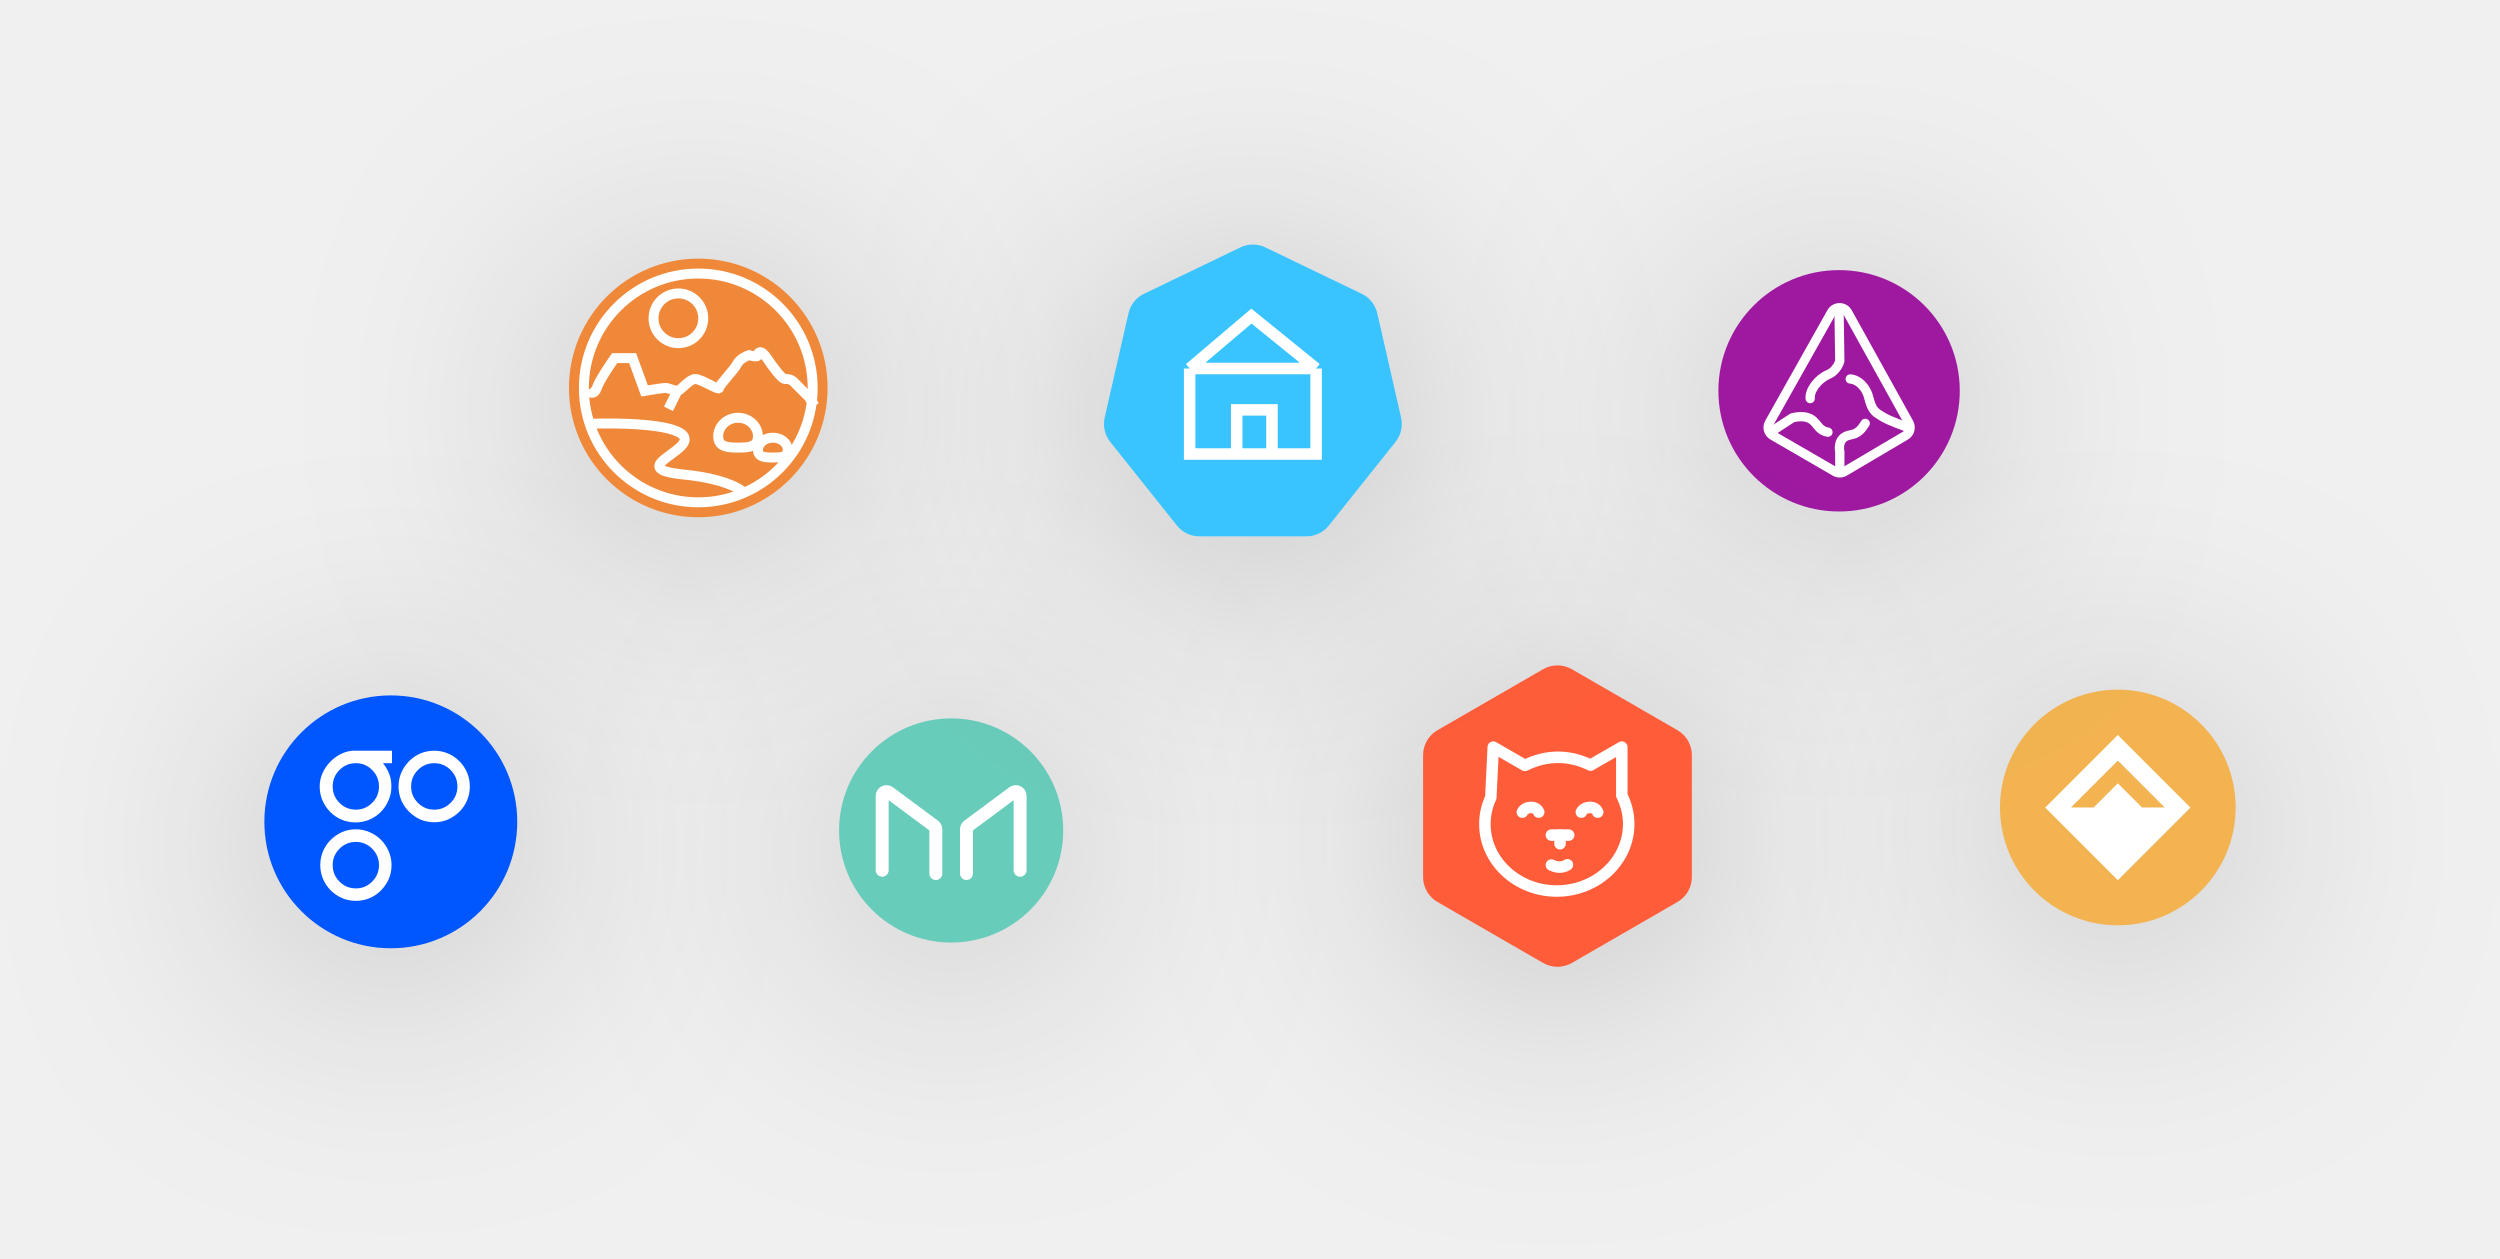
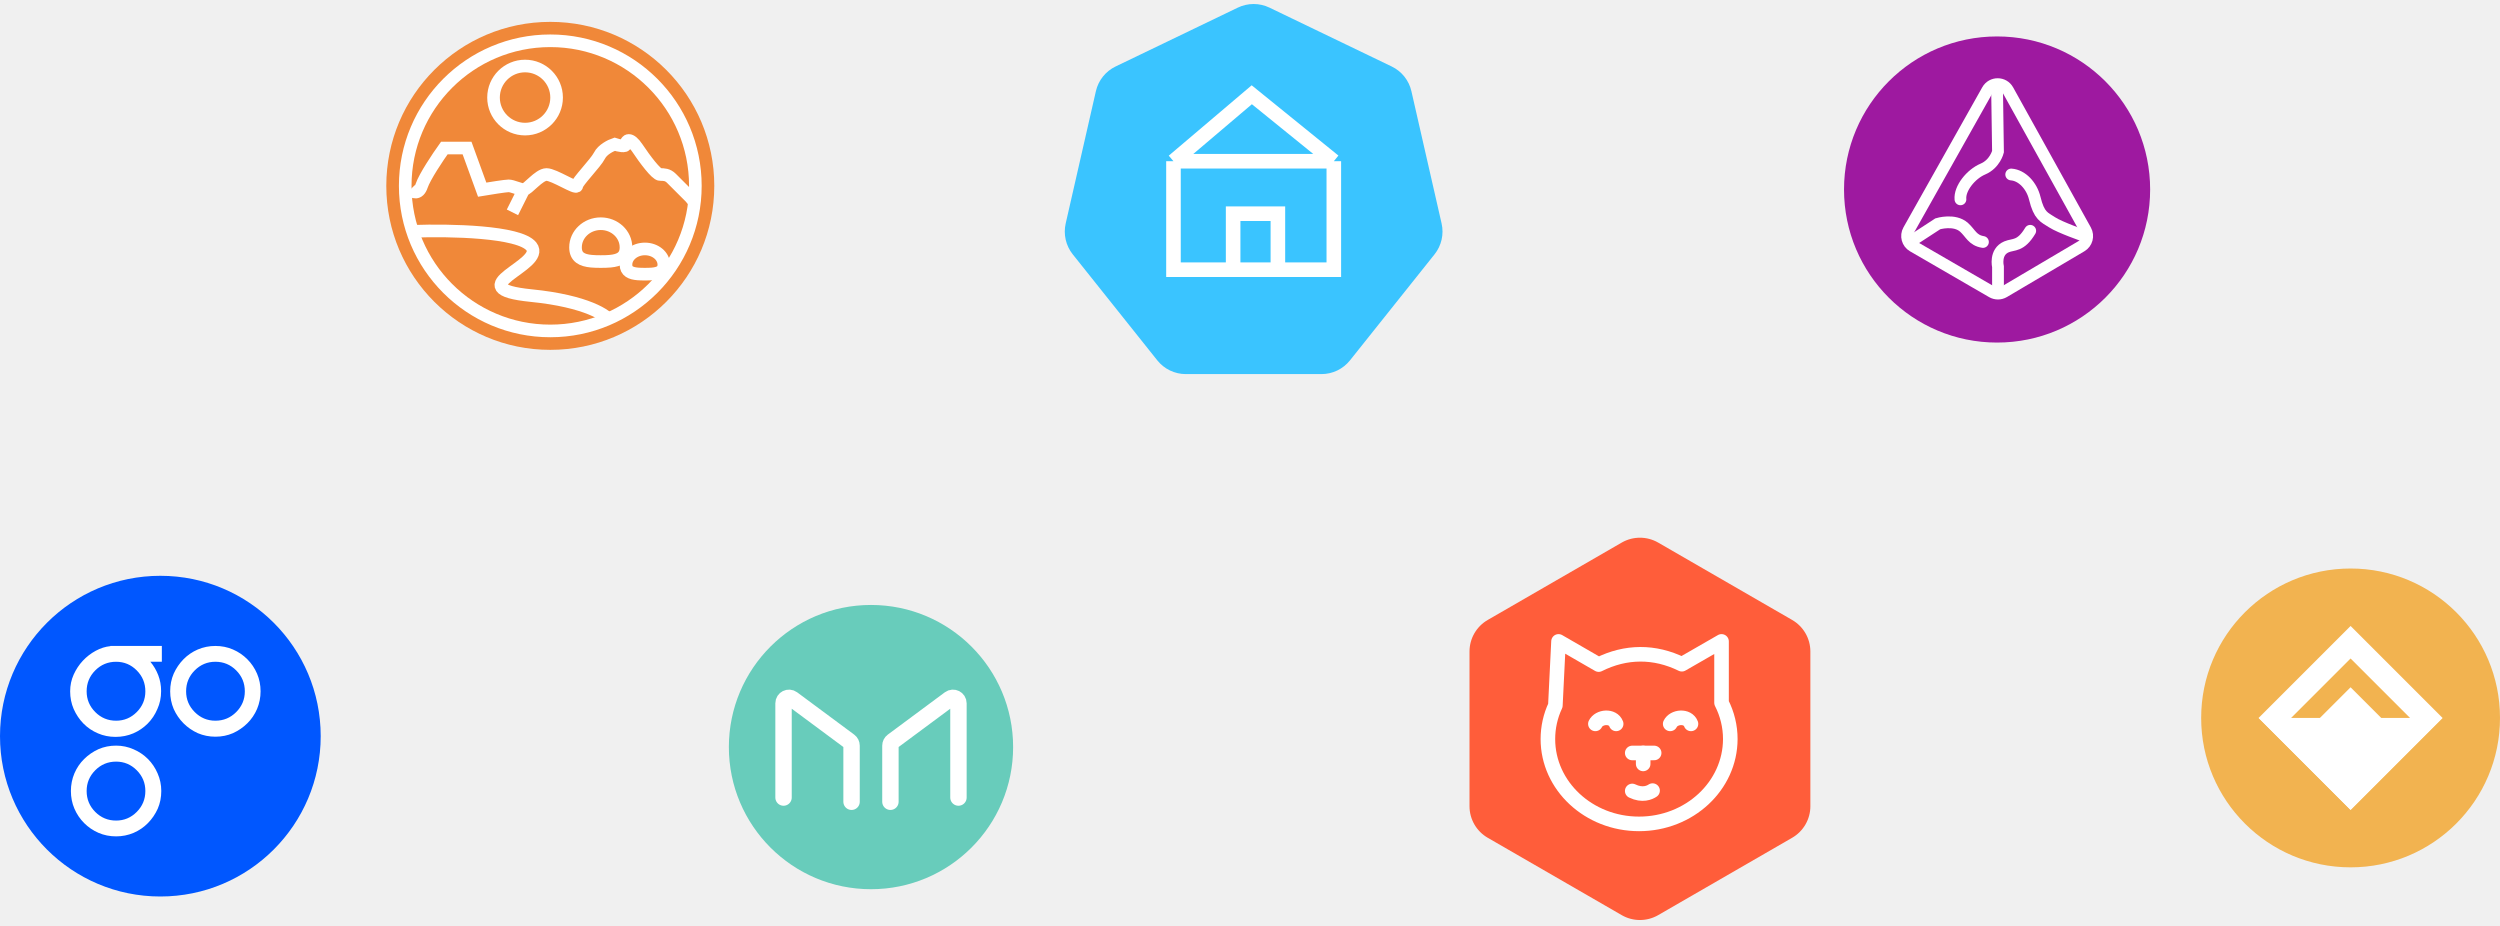
- <svg xmlns="http://www.w3.org/2000/svg" width="435" height="219" viewBox="0 0 435 219" fill="none">
-   <g filter="url(#filter0_d)">
-     <circle cx="68" cy="143" r="22" fill="#0057FF" />
-     <path fill-rule="evenodd" clip-rule="evenodd" d="M61.928 144.3C62.775 144.3 63.58 144.47 64.342 144.81C65.087 145.133 65.74 145.576 66.299 146.137C66.858 146.698 67.298 147.353 67.62 148.101C67.959 148.867 68.128 149.675 68.128 150.525C68.128 151.392 67.968 152.2 67.645 152.949C67.307 153.697 66.858 154.356 66.299 154.926C65.74 155.496 65.087 155.942 64.342 156.265C63.58 156.588 62.775 156.75 61.928 156.75C61.063 156.75 60.259 156.588 59.513 156.265C58.768 155.942 58.111 155.496 57.544 154.926C56.976 154.356 56.532 153.697 56.21 152.949C55.888 152.2 55.727 151.392 55.727 150.525C55.727 149.675 55.888 148.867 56.21 148.101C56.532 147.353 56.976 146.698 57.544 146.137C58.111 145.576 58.768 145.125 59.513 144.785C60.259 144.462 61.063 144.3 61.928 144.3ZM61.928 154.582C63.029 154.582 63.973 154.186 64.761 153.395C65.549 152.604 65.943 151.648 65.943 150.525C65.943 149.42 65.549 148.471 64.761 147.68C63.973 146.89 63.029 146.494 61.928 146.494C60.809 146.494 59.856 146.89 59.069 147.68C58.281 148.471 57.887 149.42 57.887 150.525C57.887 151.648 58.281 152.604 59.069 153.395C59.856 154.186 60.809 154.582 61.928 154.582ZM75.549 130.625C76.413 130.625 77.218 130.787 77.963 131.11C78.709 131.433 79.365 131.879 79.933 132.449C80.501 133.019 80.945 133.678 81.267 134.426C81.589 135.175 81.75 135.983 81.75 136.85C81.75 137.7 81.589 138.508 81.267 139.274C80.945 140.022 80.501 140.677 79.933 141.238C79.365 141.799 78.709 142.25 77.963 142.59C77.218 142.913 76.413 143.075 75.549 143.075C74.702 143.075 73.897 142.913 73.135 142.59C72.389 142.25 71.737 141.799 71.178 141.238C70.619 140.677 70.17 140.022 69.831 139.274C69.509 138.508 69.348 137.7 69.348 136.85C69.348 135.983 69.509 135.175 69.831 134.426C70.17 133.678 70.619 133.019 71.178 132.449C71.737 131.879 72.389 131.433 73.135 131.11C73.897 130.787 74.702 130.625 75.549 130.625ZM75.549 140.881C76.667 140.881 77.62 140.486 78.408 139.695C79.196 138.904 79.59 137.956 79.59 136.85C79.59 135.727 79.196 134.771 78.408 133.98C77.62 133.189 76.668 132.794 75.549 132.794C74.448 132.794 73.503 133.189 72.716 133.98C71.928 134.771 71.534 135.727 71.534 136.85C71.534 137.956 71.928 138.904 72.716 139.695C73.503 140.486 74.448 140.881 75.549 140.881ZM61.14 130.625H68.205V132.794H66.629C67.086 133.338 67.447 133.95 67.709 134.63C67.972 135.311 68.103 136.034 68.103 136.799V136.85C68.103 137.718 67.934 138.525 67.595 139.274C67.273 140.039 66.828 140.707 66.26 141.277C65.693 141.846 65.036 142.293 64.291 142.616C63.529 142.939 62.715 143.101 61.851 143.101C60.987 143.101 60.182 142.939 59.437 142.616C58.675 142.293 58.014 141.846 57.455 141.277C56.896 140.707 56.447 140.039 56.108 139.274C55.786 138.525 55.625 137.718 55.625 136.85C55.625 136.034 55.786 135.268 56.108 134.554C56.43 133.84 56.849 133.206 57.366 132.653C57.883 132.101 58.471 131.646 59.132 131.288C59.793 130.931 60.462 130.719 61.14 130.651L61.14 130.625ZM65.943 136.85C65.943 135.728 65.549 134.771 64.761 133.98C63.973 133.189 63.029 132.794 61.928 132.794C60.809 132.794 59.856 133.189 59.069 133.98C58.281 134.771 57.887 135.727 57.887 136.85C57.887 137.956 58.281 138.904 59.069 139.695C59.856 140.486 60.809 140.881 61.928 140.881C63.029 140.881 63.973 140.486 64.761 139.695C65.549 138.904 65.943 137.956 65.943 136.85Z" fill="white" />
-   </g>
-   <g filter="url(#filter1_d)">
-     <circle cx="121.5" cy="67.5" r="22.5" fill="#F08839" />
-     <path d="M102.807 73.731C107.653 73.558 117.241 73.731 118.903 75.808C120.98 78.404 108.518 81.519 118.903 82.558C126.445 83.312 129.46 85.327 129.807 86.192" stroke="white" stroke-width="1.731" />
-     <circle cx="121.5" cy="67.5" r="19.904" stroke="white" stroke-width="1.731" />
-     <circle cx="118.039" cy="55.385" r="4.327" stroke="white" stroke-width="1.731" />
-     <path d="M102.289 68.019C102.635 68.365 103.431 68.746 103.847 67.499C104.262 66.253 106.097 63.519 106.962 62.307H110.078L112.154 68.019C113.193 67.846 115.374 67.499 115.789 67.499C116.308 67.499 117.347 68.019 117.866 68.019M117.866 68.019C118.385 68.019 119.943 65.942 120.981 65.942C122.02 65.942 125.135 68.019 125.135 67.499C125.135 66.98 127.731 64.384 128.251 63.346C128.666 62.515 129.808 61.961 130.328 61.788C130.847 61.961 131.885 62.203 131.885 61.788C131.885 61.269 132.404 60.749 133.443 62.307C134.481 63.865 136.039 65.942 136.558 65.942C137.078 65.942 137.597 65.942 138.116 66.461C138.531 66.876 140.02 68.365 140.712 69.057L141.751 70.615M117.866 68.019L116.308 71.134" stroke="white" stroke-width="1.731" />
-     <path d="M131.885 75.938C131.885 77.299 130.99 77.716 129.722 77.837C129.321 77.876 128.882 77.885 128.423 77.885C127.964 77.885 127.526 77.876 127.125 77.837C125.857 77.716 124.962 77.299 124.962 75.938C124.962 74.145 126.512 72.692 128.423 72.692C130.335 72.692 131.885 74.145 131.885 75.938Z" stroke="white" stroke-width="1.731" />
-     <path d="M137.077 78.317C137.077 79.225 136.406 79.503 135.454 79.584C135.154 79.609 134.825 79.615 134.481 79.615C134.137 79.615 133.808 79.609 133.507 79.584C132.556 79.503 131.885 79.225 131.885 78.317C131.885 77.122 133.047 76.154 134.481 76.154C135.915 76.154 137.077 77.122 137.077 78.317Z" stroke="white" stroke-width="1.731" />
-   </g>
-   <g filter="url(#filter2_d)">
-     <circle cx="368.5" cy="140.5" r="20.5" fill="#F2B350" />
-     <rect x="368.499" y="130.114" width="14.687" height="14.687" transform="rotate(45 368.499 130.114)" stroke="white" stroke-width="3.154" />
-     <rect x="368.499" y="136.295" width="5.947" height="5.947" transform="rotate(45 368.499 136.295)" fill="white" />
-     <path d="M381.115 140.5L368.499 153.115L355.884 140.5H381.115Z" fill="white" />
-   </g>
-   <g filter="url(#filter3_d)">
-     <circle cx="320" cy="68" r="21" fill="#9E19A0" />
-     <path d="M314.973 69.35C314.829 67.859 316.406 65.89 318.06 65.191C319.715 64.491 320.124 62.811 320.124 62.811L319.999 54.269" stroke="white" stroke-width="1.615" stroke-miterlimit="10" stroke-linecap="round" />
-     <path d="M320.125 82.027V78.606C320.125 78.606 319.637 76.566 321.292 75.866C322.253 75.46 323.23 75.866 324.547 73.666" stroke="white" stroke-width="1.615" stroke-miterlimit="10" stroke-linecap="round" />
-     <path d="M308.567 74.857L311.863 72.707C311.863 72.707 314.146 72 315.476 73.197C316.368 74.001 316.625 74.967 318.061 75.199" stroke="white" stroke-width="1.615" stroke-miterlimit="10" stroke-linecap="round" />
-     <path d="M331.929 74.354C331.929 74.354 328.656 73.218 327.559 72.507C326.461 71.797 325.769 71.663 325.169 69.194C324.751 67.473 323.422 66.045 321.938 65.941" stroke="white" stroke-width="1.615" stroke-miterlimit="10" stroke-linecap="round" />
-     <path fill-rule="evenodd" clip-rule="evenodd" d="M321.494 54.375C320.88 53.27 319.293 53.265 318.673 54.366L307.859 73.589C307.426 74.36 307.692 75.336 308.457 75.779L319.307 82.065C319.812 82.357 320.436 82.355 320.939 82.058L331.57 75.779C332.323 75.334 332.585 74.37 332.161 73.604L321.494 54.375Z" stroke="white" stroke-width="1.615" stroke-miterlimit="10" stroke-linecap="round" />
-   </g>
-   <g filter="url(#filter4_d)">
-     <circle cx="165.5" cy="144.5" r="19.5" fill="#68CCBB" />
-     <path d="M177.499 151.423V138.49C177.499 137.874 176.797 137.521 176.302 137.888L168.469 143.698C168.278 143.84 168.166 144.063 168.166 144.301V152" stroke="white" stroke-width="2.25" stroke-linecap="round" />
-     <path d="M153.501 151.423V138.49C153.501 137.874 154.203 137.521 154.698 137.888L162.531 143.698C162.722 143.84 162.834 144.063 162.834 144.301V152" stroke="white" stroke-width="2.25" stroke-linecap="round" />
-   </g>
-   <g filter="url(#filter5_d)">
-     <path d="M268.5 167.557C270.047 168.45 271.953 168.45 273.5 167.557L291.883 156.943C293.43 156.05 294.383 154.4 294.383 152.613V131.387C294.383 129.6 293.43 127.95 291.883 127.057L273.5 116.443C271.953 115.55 270.047 115.55 268.5 116.443L250.117 127.057C248.57 127.95 247.617 129.6 247.617 131.387V152.613C247.617 154.4 248.57 156.05 250.117 156.943L268.5 167.557Z" fill="#FF5D3A" />
-     <path d="M259.397 138.792L259.829 130L265.337 133.181C269.063 131.316 273.01 131.296 276.751 133.132L282.195 130V138.424C282.985 139.966 283.397 141.669 283.397 143.402C283.378 149.828 277.781 155.037 270.874 155.037C263.967 155.037 258.371 149.813 258.371 143.402C258.371 141.806 258.719 140.236 259.397 138.792Z" stroke="white" stroke-width="2" stroke-linecap="round" stroke-linejoin="round" />
-     <path d="M278.003 141.316C277.551 140.118 275.632 140.299 275.151 141.316" stroke="white" stroke-width="2" stroke-linecap="round" stroke-linejoin="round" />
-     <path d="M267.738 141.316C267.287 140.118 265.367 140.299 264.886 141.316" stroke="white" stroke-width="2" stroke-linecap="round" stroke-linejoin="round" />
-     <path d="M272.951 145.307H269.942" stroke="white" stroke-width="2" stroke-linecap="round" stroke-linejoin="round" />
-     <path d="M271.443 145.307V146.809" stroke="white" stroke-width="2" stroke-linecap="round" stroke-linejoin="round" />
-     <path d="M272.734 150.471C272.327 150.746 271.34 151.203 269.941 150.52" stroke="white" stroke-width="2" stroke-linecap="round" stroke-linejoin="round" />
-   </g>
-   <g filter="url(#filter6_d)">
-     <path d="M220.169 43.045C218.798 42.385 217.202 42.385 215.831 43.045L199.06 51.121C197.689 51.781 196.693 53.03 196.355 54.513L192.213 72.661C191.874 74.144 192.23 75.701 193.178 76.891L204.784 91.444C205.733 92.633 207.171 93.326 208.693 93.326L227.307 93.326C228.829 93.326 230.267 92.633 231.216 91.444L242.822 76.891C243.77 75.701 244.126 74.144 243.787 72.661L239.645 54.513C239.307 53.03 238.311 51.781 236.94 51.121L220.169 43.045Z" fill="#3AC4FF" />
-     <path d="M207 64.12V79H215.186M207 64.12H229M207 64.12L217.744 55L229 64.12M229 64.12V79H221.326M221.326 79V71.32H215.186V79M221.326 79H215.186" stroke="white" stroke-width="2" />
-   </g>
-   <defs>
-     <filter id="filter0_d" x="0" y="79" width="136" height="136" filterUnits="userSpaceOnUse" color-interpolation-filters="sRGB">
-       <feFlood flood-opacity="0" result="BackgroundImageFix" />
-       <feColorMatrix in="SourceAlpha" type="matrix" values="0 0 0 0 0 0 0 0 0 0 0 0 0 0 0 0 0 0 127 0" />
-       <feOffset dy="4" />
-       <feGaussianBlur stdDeviation="23" />
-       <feColorMatrix type="matrix" values="0 0 0 0 0 0 0 0 0 0 0 0 0 0 0 0 0 0 0.25 0" />
-       <feBlend mode="normal" in2="BackgroundImageFix" result="effect1_dropShadow" />
-       <feBlend mode="normal" in="SourceGraphic" in2="effect1_dropShadow" result="shape" />
-     </filter>
-     <filter id="filter1_d" x="53" y="3" width="137" height="137" filterUnits="userSpaceOnUse" color-interpolation-filters="sRGB">
-       <feFlood flood-opacity="0" result="BackgroundImageFix" />
-       <feColorMatrix in="SourceAlpha" type="matrix" values="0 0 0 0 0 0 0 0 0 0 0 0 0 0 0 0 0 0 127 0" />
-       <feOffset dy="4" />
-       <feGaussianBlur stdDeviation="23" />
-       <feColorMatrix type="matrix" values="0 0 0 0 0 0 0 0 0 0 0 0 0 0 0 0 0 0 0.25 0" />
-       <feBlend mode="normal" in2="BackgroundImageFix" result="effect1_dropShadow" />
-       <feBlend mode="normal" in="SourceGraphic" in2="effect1_dropShadow" result="shape" />
-     </filter>
-     <filter id="filter2_d" x="302" y="78" width="133" height="133" filterUnits="userSpaceOnUse" color-interpolation-filters="sRGB">
-       <feFlood flood-opacity="0" result="BackgroundImageFix" />
-       <feColorMatrix in="SourceAlpha" type="matrix" values="0 0 0 0 0 0 0 0 0 0 0 0 0 0 0 0 0 0 127 0" />
-       <feOffset dy="4" />
-       <feGaussianBlur stdDeviation="23" />
-       <feColorMatrix type="matrix" values="0 0 0 0 0 0 0 0 0 0 0 0 0 0 0 0 0 0 0.25 0" />
-       <feBlend mode="normal" in2="BackgroundImageFix" result="effect1_dropShadow" />
-       <feBlend mode="normal" in="SourceGraphic" in2="effect1_dropShadow" result="shape" />
-     </filter>
-     <filter id="filter3_d" x="253" y="5" width="134" height="134" filterUnits="userSpaceOnUse" color-interpolation-filters="sRGB">
-       <feFlood flood-opacity="0" result="BackgroundImageFix" />
-       <feColorMatrix in="SourceAlpha" type="matrix" values="0 0 0 0 0 0 0 0 0 0 0 0 0 0 0 0 0 0 127 0" />
-       <feOffset dy="4" />
-       <feGaussianBlur stdDeviation="23" />
-       <feColorMatrix type="matrix" values="0 0 0 0 0 0 0 0 0 0 0 0 0 0 0 0 0 0 0.25 0" />
-       <feBlend mode="normal" in2="BackgroundImageFix" result="effect1_dropShadow" />
-       <feBlend mode="normal" in="SourceGraphic" in2="effect1_dropShadow" result="shape" />
-     </filter>
-     <filter id="filter4_d" x="100" y="83" width="131" height="131" filterUnits="userSpaceOnUse" color-interpolation-filters="sRGB">
-       <feFlood flood-opacity="0" result="BackgroundImageFix" />
-       <feColorMatrix in="SourceAlpha" type="matrix" values="0 0 0 0 0 0 0 0 0 0 0 0 0 0 0 0 0 0 127 0" />
-       <feOffset dy="4" />
-       <feGaussianBlur stdDeviation="23" />
-       <feColorMatrix type="matrix" values="0 0 0 0 0 0 0 0 0 0 0 0 0 0 0 0 0 0 0.25 0" />
-       <feBlend mode="normal" in2="BackgroundImageFix" result="effect1_dropShadow" />
-       <feBlend mode="normal" in="SourceGraphic" in2="effect1_dropShadow" result="shape" />
-     </filter>
-     <filter id="filter5_d" x="201.617" y="73.773" width="138.765" height="144.453" filterUnits="userSpaceOnUse" color-interpolation-filters="sRGB">
-       <feFlood flood-opacity="0" result="BackgroundImageFix" />
-       <feColorMatrix in="SourceAlpha" type="matrix" values="0 0 0 0 0 0 0 0 0 0 0 0 0 0 0 0 0 0 127 0" />
-       <feOffset dy="4" />
-       <feGaussianBlur stdDeviation="23" />
-       <feColorMatrix type="matrix" values="0 0 0 0 0 0 0 0 0 0 0 0 0 0 0 0 0 0 0.25 0" />
-       <feBlend mode="normal" in2="BackgroundImageFix" result="effect1_dropShadow" />
-       <feBlend mode="normal" in="SourceGraphic" in2="effect1_dropShadow" result="shape" />
-     </filter>
-     <filter id="filter6_d" x="146.087" y="0.55" width="143.825" height="142.777" filterUnits="userSpaceOnUse" color-interpolation-filters="sRGB">
-       <feFlood flood-opacity="0" result="BackgroundImageFix" />
-       <feColorMatrix in="SourceAlpha" type="matrix" values="0 0 0 0 0 0 0 0 0 0 0 0 0 0 0 0 0 0 127 0" />
-       <feOffset dy="4" />
-       <feGaussianBlur stdDeviation="23" />
-       <feColorMatrix type="matrix" values="0 0 0 0 0 0 0 0 0 0 0 0 0 0 0 0 0 0 0.25 0" />
-       <feBlend mode="normal" in2="BackgroundImageFix" result="effect1_dropShadow" />
-       <feBlend mode="normal" in="SourceGraphic" in2="effect1_dropShadow" result="shape" />
-     </filter>
-   </defs>
+ <svg xmlns="http://www.w3.org/2000/svg" width="343" height="127" viewBox="0 0 343 127" fill="none">
+   <circle cx="22" cy="101" r="22" fill="#0057FF" />
+   <path fill-rule="evenodd" clip-rule="evenodd" d="M15.928 102.3C16.775 102.3 17.579 102.47 18.342 102.81C19.087 103.133 19.74 103.576 20.299 104.137C20.858 104.698 21.298 105.353 21.62 106.101C21.959 106.867 22.128 107.675 22.128 108.525C22.128 109.392 21.968 110.2 21.645 110.949C21.307 111.697 20.858 112.356 20.299 112.926C19.739 113.496 19.087 113.942 18.342 114.265C17.579 114.588 16.775 114.75 15.928 114.75C15.063 114.75 14.259 114.588 13.513 114.265C12.768 113.942 12.111 113.496 11.544 112.926C10.976 112.356 10.531 111.697 10.21 110.949C9.888 110.2 9.727 109.392 9.727 108.525C9.727 107.675 9.888 106.867 10.21 106.101C10.531 105.353 10.976 104.698 11.544 104.137C12.111 103.576 12.768 103.125 13.513 102.785C14.259 102.462 15.063 102.3 15.928 102.3ZM15.928 112.582C17.029 112.582 17.973 112.186 18.761 111.395C19.549 110.604 19.943 109.648 19.943 108.525C19.943 107.42 19.549 106.471 18.761 105.68C17.973 104.89 17.029 104.494 15.928 104.494C14.809 104.494 13.856 104.89 13.069 105.68C12.281 106.471 11.887 107.42 11.887 108.525C11.887 109.648 12.281 110.604 13.069 111.395C13.856 112.186 14.809 112.582 15.928 112.582ZM29.549 88.625C30.413 88.625 31.218 88.787 31.963 89.11C32.709 89.433 33.365 89.879 33.933 90.449C34.501 91.019 34.945 91.678 35.267 92.426C35.589 93.175 35.75 93.983 35.75 94.85C35.75 95.7 35.589 96.508 35.267 97.274C34.945 98.022 34.501 98.677 33.933 99.238C33.365 99.799 32.709 100.25 31.963 100.59C31.218 100.913 30.413 101.075 29.549 101.075C28.702 101.075 27.897 100.913 27.135 100.59C26.389 100.25 25.737 99.799 25.178 99.238C24.619 98.677 24.17 98.022 23.831 97.274C23.509 96.508 23.348 95.7 23.348 94.85C23.348 93.983 23.509 93.175 23.831 92.426C24.17 91.678 24.619 91.019 25.178 90.449C25.737 89.879 26.39 89.433 27.135 89.11C27.897 88.787 28.702 88.625 29.549 88.625ZM29.549 98.881C30.667 98.881 31.62 98.486 32.408 97.695C33.196 96.904 33.59 95.956 33.59 94.85C33.59 93.728 33.196 92.771 32.408 91.98C31.62 91.189 30.668 90.793 29.549 90.793C28.448 90.793 27.503 91.189 26.716 91.98C25.928 92.771 25.534 93.727 25.534 94.85C25.534 95.956 25.928 96.904 26.716 97.695C27.503 98.486 28.448 98.881 29.549 98.881ZM15.14 88.625H22.205V90.794H20.629C21.086 91.338 21.447 91.95 21.709 92.63C21.972 93.311 22.103 94.034 22.103 94.799V94.85C22.103 95.718 21.934 96.525 21.595 97.274C21.273 98.039 20.828 98.707 20.261 99.277C19.693 99.846 19.036 100.293 18.291 100.616C17.529 100.939 16.715 101.101 15.851 101.101C14.987 101.101 14.182 100.939 13.437 100.616C12.675 100.293 12.014 99.846 11.455 99.277C10.896 98.707 10.447 98.039 10.108 97.274C9.786 96.525 9.625 95.718 9.625 94.85C9.625 94.034 9.786 93.268 10.108 92.554C10.43 91.84 10.849 91.206 11.366 90.653C11.883 90.101 12.471 89.646 13.132 89.288C13.793 88.931 14.462 88.719 15.14 88.651L15.14 88.625ZM19.943 94.85C19.943 93.728 19.549 92.771 18.761 91.98C17.973 91.189 17.029 90.794 15.928 90.794C14.809 90.794 13.856 91.189 13.069 91.98C12.281 92.771 11.887 93.727 11.887 94.85C11.887 95.956 12.281 96.904 13.069 97.695C13.856 98.486 14.809 98.881 15.928 98.881C17.029 98.881 17.973 98.486 18.761 97.695C19.549 96.904 19.943 95.956 19.943 94.85Z" fill="white" />
+   <circle cx="75.5" cy="25.5" r="22.5" fill="#F08839" />
+   <path d="M56.807 31.731C61.653 31.558 71.241 31.731 72.903 33.808C74.98 36.404 62.518 39.519 72.903 40.558C80.445 41.312 83.46 43.327 83.807 44.192" stroke="white" stroke-width="1.731" />
+   <circle cx="75.5" cy="25.5" r="19.904" stroke="white" stroke-width="1.731" />
+   <circle cx="72.039" cy="13.385" r="4.327" stroke="white" stroke-width="1.731" />
+   <path d="M56.289 26.019C56.635 26.365 57.431 26.745 57.847 25.499C58.262 24.253 60.097 21.519 60.962 20.307H64.078L66.154 26.019C67.193 25.846 69.374 25.499 69.789 25.499C70.308 25.499 71.347 26.019 71.866 26.019M71.866 26.019C72.385 26.019 73.943 23.942 74.981 23.942C76.02 23.942 79.135 26.019 79.135 25.499C79.135 24.98 81.731 22.384 82.251 21.346C82.666 20.515 83.808 19.961 84.328 19.788C84.847 19.961 85.885 20.203 85.885 19.788C85.885 19.269 86.404 18.749 87.443 20.307C88.481 21.865 90.039 23.942 90.558 23.942C91.078 23.942 91.597 23.942 92.116 24.461C92.531 24.876 94.02 26.365 94.712 27.057L95.5 28M71.866 26.019L70.308 29.134" stroke="white" stroke-width="1.731" />
+   <path d="M85.885 33.938C85.885 35.3 84.99 35.716 83.722 35.837C83.321 35.876 82.882 35.885 82.424 35.885C81.964 35.885 81.526 35.876 81.125 35.837C79.857 35.716 78.962 35.3 78.962 33.938C78.962 32.145 80.512 30.692 82.424 30.692C84.335 30.692 85.885 32.145 85.885 33.938Z" stroke="white" stroke-width="1.731" />
+   <path d="M91.077 36.317C91.077 37.225 90.406 37.503 89.454 37.584C89.154 37.609 88.825 37.615 88.481 37.615C88.137 37.615 87.808 37.609 87.507 37.584C86.556 37.503 85.885 37.225 85.885 36.317C85.885 35.122 87.047 34.154 88.481 34.154C89.915 34.154 91.077 35.122 91.077 36.317Z" stroke="white" stroke-width="1.731" />
+   <circle cx="322.5" cy="98.5" r="20.5" fill="#F2B350" />
+   <rect x="322.499" y="88.114" width="14.687" height="14.687" transform="rotate(45 322.499 88.1144)" stroke="white" stroke-width="3.154" />
+   <rect x="322.499" y="94.295" width="5.947" height="5.947" transform="rotate(45 322.499 94.2949)" fill="white" />
+   <path d="M335.115 98.5L322.499 111.115L309.884 98.5H335.115Z" fill="white" />
+   <circle cx="274" cy="26" r="21" fill="#9E19A0" />
+   <path d="M268.973 27.35C268.829 25.859 270.406 23.89 272.06 23.191C273.715 22.491 274.124 20.811 274.124 20.811L273.999 12.269" stroke="white" stroke-width="1.615" stroke-miterlimit="10" stroke-linecap="round" />
+   <path d="M274.125 40.027V36.605C274.125 36.605 273.637 34.566 275.292 33.866C276.253 33.46 277.23 33.866 278.547 31.666" stroke="white" stroke-width="1.615" stroke-miterlimit="10" stroke-linecap="round" />
+   <path d="M262.567 32.857L265.863 30.707C265.863 30.707 268.146 30 269.476 31.197C270.368 32.001 270.625 32.967 272.061 33.199" stroke="white" stroke-width="1.615" stroke-miterlimit="10" stroke-linecap="round" />
+   <path d="M285.929 32.354C285.929 32.354 282.656 31.218 281.559 30.507C280.461 29.797 279.769 29.663 279.169 27.194C278.751 25.473 277.422 24.045 275.938 23.941" stroke="white" stroke-width="1.615" stroke-miterlimit="10" stroke-linecap="round" />
+   <path fill-rule="evenodd" clip-rule="evenodd" d="M275.494 12.375C274.88 11.27 273.293 11.265 272.673 12.366L261.859 31.589C261.426 32.36 261.692 33.336 262.457 33.779L273.307 40.065C273.812 40.357 274.436 40.355 274.939 40.058L285.57 33.779C286.323 33.334 286.585 32.37 286.161 31.604L275.494 12.375Z" stroke="white" stroke-width="1.615" stroke-miterlimit="10" stroke-linecap="round" />
+   <circle cx="119.5" cy="102.5" r="19.5" fill="#68CCBB" />
+   <path d="M131.499 109.423V96.49C131.499 95.874 130.797 95.521 130.302 95.888L122.469 101.698C122.278 101.84 122.166 102.063 122.166 102.301V110" stroke="white" stroke-width="2.25" stroke-linecap="round" />
+   <path d="M107.501 109.423V96.49C107.501 95.874 108.203 95.521 108.698 95.888L116.531 101.698C116.722 101.84 116.834 102.063 116.834 102.301V110" stroke="white" stroke-width="2.25" stroke-linecap="round" />
+   <path d="M222.5 125.557C224.047 126.45 225.953 126.45 227.5 125.557L245.883 114.943C247.43 114.05 248.383 112.4 248.383 110.613V89.387C248.383 87.6 247.43 85.95 245.883 85.057L227.5 74.443C225.953 73.55 224.047 73.55 222.5 74.443L204.117 85.057C202.57 85.95 201.617 87.6 201.617 89.387V110.613C201.617 112.4 202.57 114.05 204.117 114.943L222.5 125.557Z" fill="#FF5D3A" />
+   <path d="M213.397 96.792L213.829 88L219.337 91.181C223.063 89.316 227.01 89.296 230.751 91.132L236.195 88V96.424C236.985 97.966 237.397 99.669 237.397 101.402C237.378 107.828 231.781 113.037 224.874 113.037C217.967 113.037 212.371 107.813 212.371 101.402C212.371 99.806 212.719 98.236 213.397 96.792Z" stroke="white" stroke-width="2" stroke-linecap="round" stroke-linejoin="round" />
+   <path d="M232.003 99.316C231.551 98.118 229.632 98.299 229.151 99.316" stroke="white" stroke-width="2" stroke-linecap="round" stroke-linejoin="round" />
+   <path d="M221.738 99.316C221.287 98.118 219.367 98.299 218.886 99.316" stroke="white" stroke-width="2" stroke-linecap="round" stroke-linejoin="round" />
+   <path d="M226.951 103.307H223.942" stroke="white" stroke-width="2" stroke-linecap="round" stroke-linejoin="round" />
+   <path d="M225.443 103.307V104.809" stroke="white" stroke-width="2" stroke-linecap="round" stroke-linejoin="round" />
+   <path d="M226.734 108.471C226.327 108.746 225.34 109.203 223.941 108.52" stroke="white" stroke-width="2" stroke-linecap="round" stroke-linejoin="round" />
+   <path d="M174.169 1.045C172.798 0.385 171.202 0.385 169.831 1.045L153.06 9.121C151.689 9.781 150.693 11.03 150.355 12.513L146.213 30.661C145.874 32.144 146.23 33.701 147.178 34.891L158.784 49.444C159.733 50.633 161.171 51.326 162.693 51.326L181.307 51.326C182.829 51.326 184.267 50.633 185.216 49.444L196.822 34.891C197.77 33.701 198.126 32.144 197.787 30.661L193.645 12.513C193.307 11.03 192.311 9.781 190.94 9.121L174.169 1.045Z" fill="#3AC4FF" />
+   <path d="M161 22.12V37H169.186M161 22.12H183M161 22.12L171.744 13L183 22.12M183 22.12V37H175.326M175.326 37V29.32H169.186V37M175.326 37H169.186" stroke="white" stroke-width="2" />
</svg>
